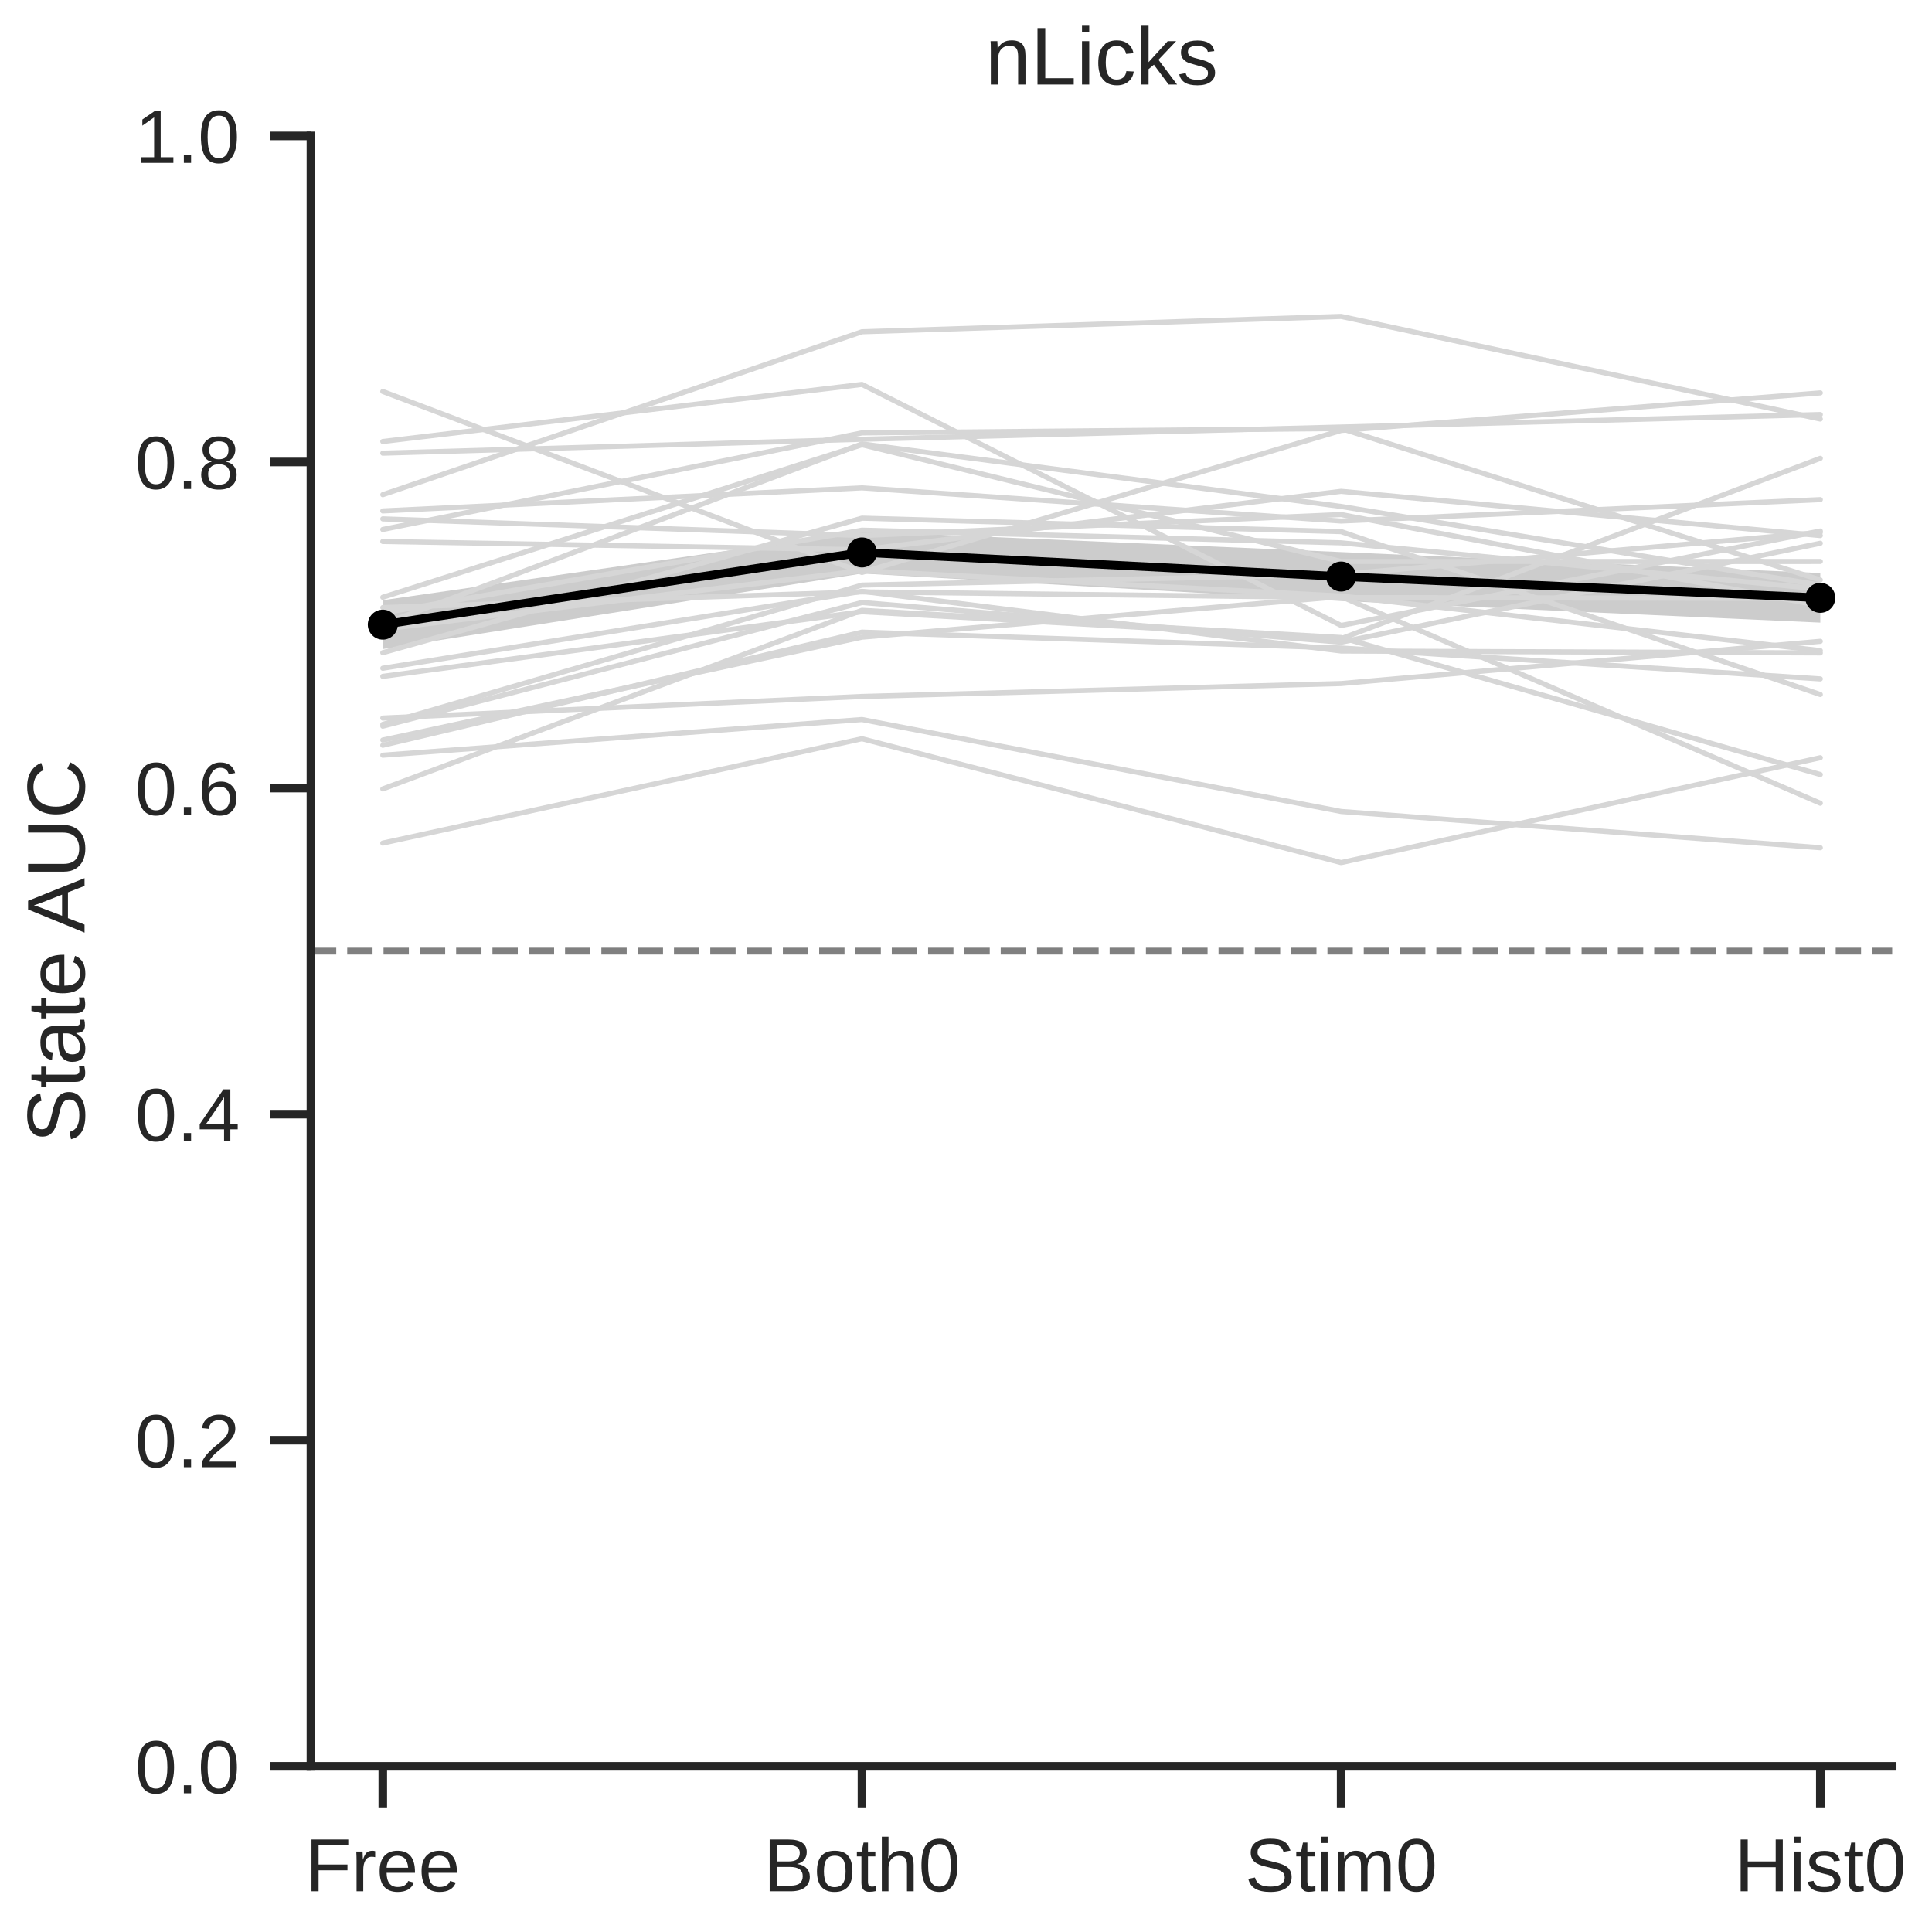
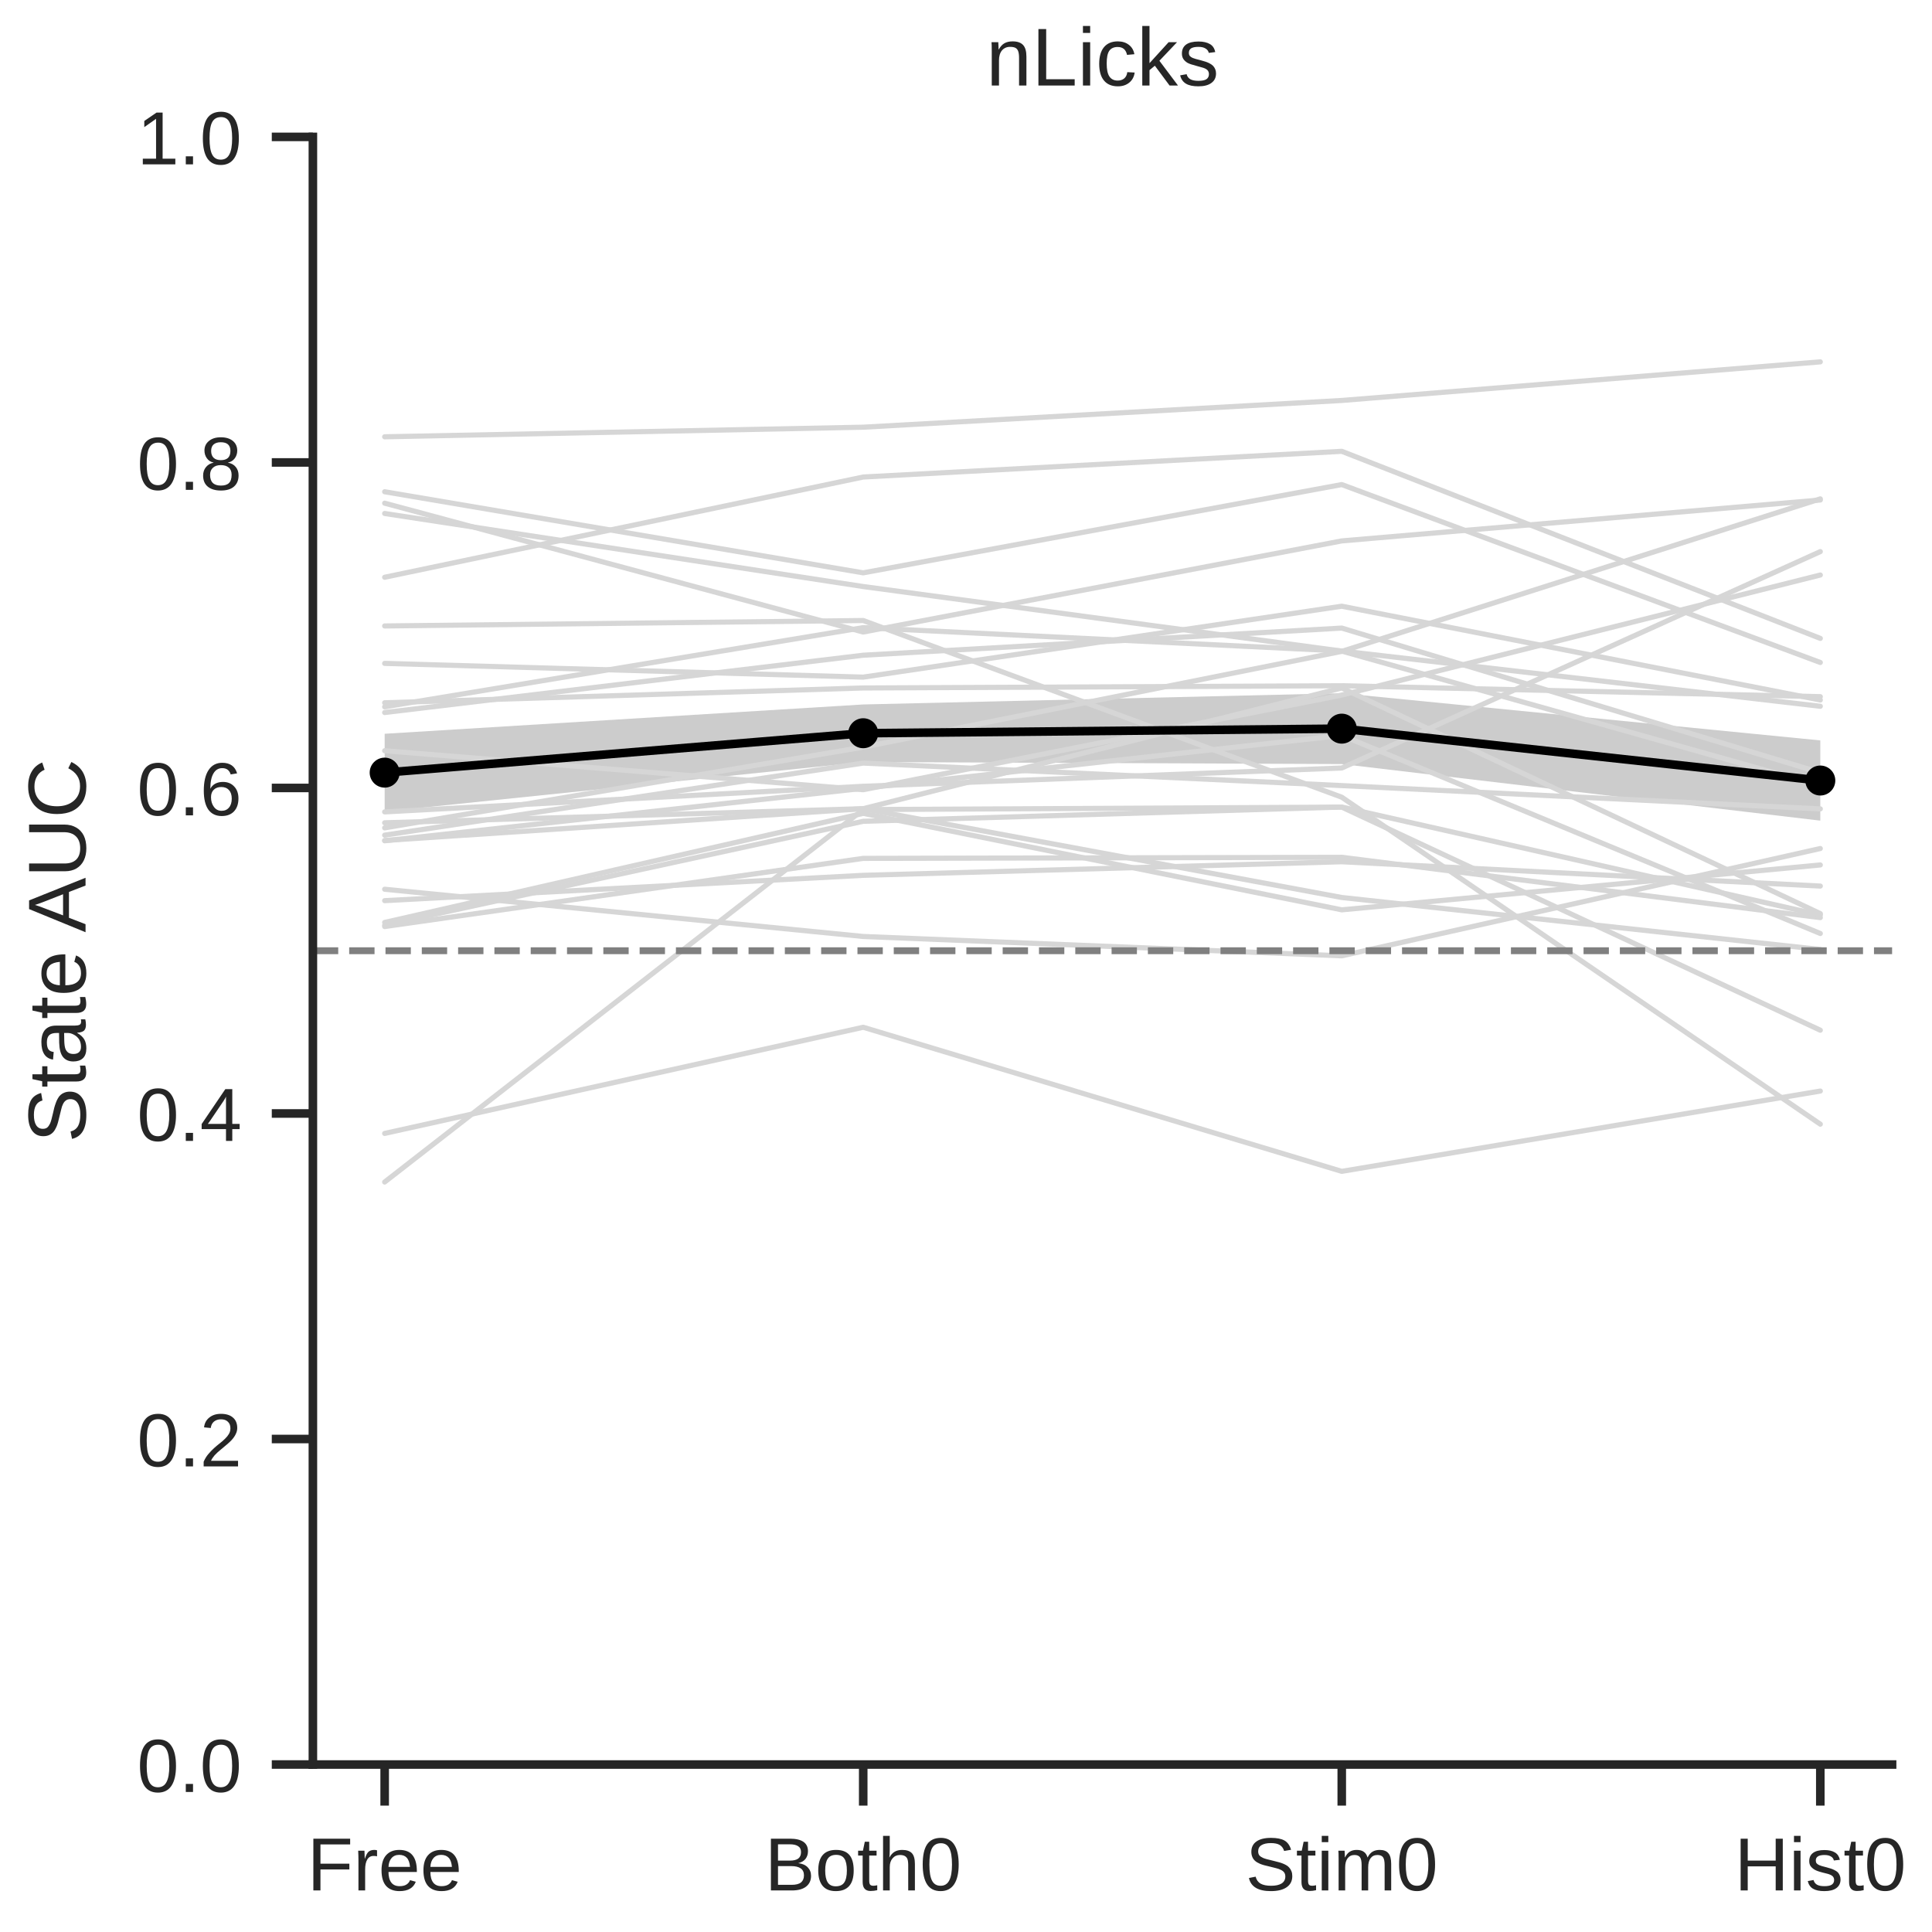
<svg xmlns="http://www.w3.org/2000/svg" xmlns:xlink="http://www.w3.org/1999/xlink" width="225.638pt" height="225.638pt" viewBox="0 0 225.638 225.638" version="1.1">
  <defs>
    <style type="text/css">*{stroke-linejoin: round; stroke-linecap: butt}</style>
  </defs>
  <g id="figure_1">
    <g id="patch_1">
      <path d="M 0 225.638  L 225.638 225.638  L 225.638 0  L 0 0  z " style="fill: #ffffff" />
    </g>
    <g id="axes_1">
      <g id="patch_2">
-         <path d="M 36.312 206.29  L 220.988 206.29  L 220.988 15.872  L 36.312 15.872  z " style="fill: #ffffff" />
+         <path d="M 36.542 206.079  L 220.978 206.079  L 220.978 15.989  L 36.542 15.989  z " style="fill: #ffffff" />
      </g>
      <g id="matplotlib.axis_1">
        <g id="xtick_1">
          <g id="line2d_1">
            <defs>
-               <path id="m1a975b2acf" d="M 0 0  L 0 4.8  " style="stroke: #262626" />
+               <path id="m85076840c1" d="M 0 0  L 0 4.8  " style="stroke: #262626" />
            </defs>
            <g>
-               <use xlink:href="#m1a975b2acf" x="44.706" y="206.29" style="fill: #262626; stroke: #262626" />
+               <use xlink:href="#m85076840c1" x="44.925" y="206.079" style="fill: #262626; stroke: #262626" />
            </g>
          </g>
          <g id="text_1">
-             <text style="font-size: 8.8px; font-family: 'Arial', 'DejaVu Sans', 'Liberation Sans', 'Bitstream Vera Sans', sans-serif; text-anchor: middle; fill: #262626" x="44.706" y="220.889" transform="rotate(-0 44.70612 220.8886)">Free</text>
+             <text style="font-size: 8.8px; font-family: 'Arial', 'DejaVu Sans', 'Liberation Sans', 'Bitstream Vera Sans', sans-serif; text-anchor: middle; fill: #262626" x="44.925" y="220.786" transform="rotate(-0 44.92507 220.7856)">Free</text>
          </g>
        </g>
        <g id="xtick_2">
          <g id="line2d_2">
            <g>
-               <use xlink:href="#m1a975b2acf" x="100.669" y="206.29" style="fill: #262626; stroke: #262626" />
+               <use xlink:href="#m85076840c1" x="100.815" y="206.079" style="fill: #262626; stroke: #262626" />
            </g>
          </g>
          <g id="text_2">
-             <text style="font-size: 8.8px; font-family: 'Arial', 'DejaVu Sans', 'Liberation Sans', 'Bitstream Vera Sans', sans-serif; text-anchor: middle; fill: #262626" x="100.669" y="220.889" transform="rotate(-0 100.6687 220.8886)">Both0</text>
+             <text style="font-size: 8.8px; font-family: 'Arial', 'DejaVu Sans', 'Liberation Sans', 'Bitstream Vera Sans', sans-serif; text-anchor: middle; fill: #262626" x="100.815" y="220.786" transform="rotate(-0 100.8148 220.7856)">Both0</text>
          </g>
        </g>
        <g id="xtick_3">
          <g id="line2d_3">
            <g>
-               <use xlink:href="#m1a975b2acf" x="156.631" y="206.29" style="fill: #262626; stroke: #262626" />
+               <use xlink:href="#m85076840c1" x="156.704" y="206.079" style="fill: #262626; stroke: #262626" />
            </g>
          </g>
          <g id="text_3">
-             <text style="font-size: 8.8px; font-family: 'Arial', 'DejaVu Sans', 'Liberation Sans', 'Bitstream Vera Sans', sans-serif; text-anchor: middle; fill: #262626" x="156.631" y="220.889" transform="rotate(-0 156.6312 220.8886)">Stim0</text>
+             <text style="font-size: 8.8px; font-family: 'Arial', 'DejaVu Sans', 'Liberation Sans', 'Bitstream Vera Sans', sans-serif; text-anchor: middle; fill: #262626" x="156.704" y="220.786" transform="rotate(-0 156.7045 220.7856)">Stim0</text>
          </g>
        </g>
        <g id="xtick_4">
          <g id="line2d_4">
            <g>
-               <use xlink:href="#m1a975b2acf" x="212.594" y="206.29" style="fill: #262626; stroke: #262626" />
+               <use xlink:href="#m85076840c1" x="212.594" y="206.079" style="fill: #262626; stroke: #262626" />
            </g>
          </g>
          <g id="text_4">
-             <text style="font-size: 8.8px; font-family: 'Arial', 'DejaVu Sans', 'Liberation Sans', 'Bitstream Vera Sans', sans-serif; text-anchor: middle; fill: #262626" x="212.594" y="220.889" transform="rotate(-0 212.5937 220.8886)">Hist0</text>
+             <text style="font-size: 8.8px; font-family: 'Arial', 'DejaVu Sans', 'Liberation Sans', 'Bitstream Vera Sans', sans-serif; text-anchor: middle; fill: #262626" x="212.594" y="220.786" transform="rotate(-0 212.5942 220.7856)">Hist0</text>
          </g>
        </g>
      </g>
      <g id="matplotlib.axis_2">
        <g id="ytick_1">
          <g id="line2d_5">
            <defs>
-               <path id="m86a24c889c" d="M 0 0  L -4.8 0  " style="stroke: #262626" />
+               <path id="mfc17c0c27a" d="M 0 0  L -4.8 0  " style="stroke: #262626" />
            </defs>
            <g>
-               <use xlink:href="#m86a24c889c" x="36.312" y="206.29" style="fill: #262626; stroke: #262626" />
+               <use xlink:href="#mfc17c0c27a" x="36.542" y="206.079" style="fill: #262626; stroke: #262626" />
            </g>
          </g>
          <g id="text_5">
-             <text style="font-size: 8.8px; font-family: 'Arial', 'DejaVu Sans', 'Liberation Sans', 'Bitstream Vera Sans', sans-serif; text-anchor: end; fill: #262626" x="28.012" y="209.439" transform="rotate(-0 28.01174 209.4391)">0.0</text>
+             <text style="font-size: 8.8px; font-family: 'Arial', 'DejaVu Sans', 'Liberation Sans', 'Bitstream Vera Sans', sans-serif; text-anchor: end; fill: #262626" x="28.242" y="209.282" transform="rotate(-0 28.24161 209.2823)">0.0</text>
          </g>
        </g>
        <g id="ytick_2">
          <g id="line2d_6">
            <g>
-               <use xlink:href="#m86a24c889c" x="36.312" y="168.206" style="fill: #262626; stroke: #262626" />
+               <use xlink:href="#mfc17c0c27a" x="36.542" y="168.061" style="fill: #262626; stroke: #262626" />
            </g>
          </g>
          <g id="text_6">
-             <text style="font-size: 8.8px; font-family: 'Arial', 'DejaVu Sans', 'Liberation Sans', 'Bitstream Vera Sans', sans-serif; text-anchor: end; fill: #262626" x="28.012" y="171.356" transform="rotate(-0 28.01174 171.3555)">0.2</text>
+             <text style="font-size: 8.8px; font-family: 'Arial', 'DejaVu Sans', 'Liberation Sans', 'Bitstream Vera Sans', sans-serif; text-anchor: end; fill: #262626" x="28.242" y="171.264" transform="rotate(-0 28.24161 171.2644)">0.2</text>
          </g>
        </g>
        <g id="ytick_3">
          <g id="line2d_7">
            <g>
-               <use xlink:href="#m86a24c889c" x="36.312" y="130.123" style="fill: #262626; stroke: #262626" />
+               <use xlink:href="#mfc17c0c27a" x="36.542" y="130.043" style="fill: #262626; stroke: #262626" />
            </g>
          </g>
          <g id="text_7">
-             <text style="font-size: 8.8px; font-family: 'Arial', 'DejaVu Sans', 'Liberation Sans', 'Bitstream Vera Sans', sans-serif; text-anchor: end; fill: #262626" x="28.012" y="133.272" transform="rotate(-0 28.01174 133.2719)">0.4</text>
+             <text style="font-size: 8.8px; font-family: 'Arial', 'DejaVu Sans', 'Liberation Sans', 'Bitstream Vera Sans', sans-serif; text-anchor: end; fill: #262626" x="28.242" y="133.246" transform="rotate(-0 28.24161 133.2464)">0.4</text>
          </g>
        </g>
        <g id="ytick_4">
          <g id="line2d_8">
            <g>
-               <use xlink:href="#m86a24c889c" x="36.312" y="92.039" style="fill: #262626; stroke: #262626" />
+               <use xlink:href="#mfc17c0c27a" x="36.542" y="92.025" style="fill: #262626; stroke: #262626" />
            </g>
          </g>
          <g id="text_8">
-             <text style="font-size: 8.8px; font-family: 'Arial', 'DejaVu Sans', 'Liberation Sans', 'Bitstream Vera Sans', sans-serif; text-anchor: end; fill: #262626" x="28.012" y="95.188" transform="rotate(-0 28.01174 95.18835)">0.6</text>
+             <text style="font-size: 8.8px; font-family: 'Arial', 'DejaVu Sans', 'Liberation Sans', 'Bitstream Vera Sans', sans-serif; text-anchor: end; fill: #262626" x="28.242" y="95.228" transform="rotate(-0 28.24161 95.22849)">0.6</text>
          </g>
        </g>
        <g id="ytick_5">
          <g id="line2d_9">
            <g>
-               <use xlink:href="#m86a24c889c" x="36.312" y="53.955" style="fill: #262626; stroke: #262626" />
+               <use xlink:href="#mfc17c0c27a" x="36.542" y="54.007" style="fill: #262626; stroke: #262626" />
            </g>
          </g>
          <g id="text_9">
-             <text style="font-size: 8.8px; font-family: 'Arial', 'DejaVu Sans', 'Liberation Sans', 'Bitstream Vera Sans', sans-serif; text-anchor: end; fill: #262626" x="28.012" y="57.105" transform="rotate(-0 28.01174 57.10477)">0.8</text>
+             <text style="font-size: 8.8px; font-family: 'Arial', 'DejaVu Sans', 'Liberation Sans', 'Bitstream Vera Sans', sans-serif; text-anchor: end; fill: #262626" x="28.242" y="57.211" transform="rotate(-0 28.24161 57.21055)">0.8</text>
          </g>
        </g>
        <g id="ytick_6">
          <g id="line2d_10">
            <g>
-               <use xlink:href="#m86a24c889c" x="36.312" y="15.872" style="fill: #262626; stroke: #262626" />
+               <use xlink:href="#mfc17c0c27a" x="36.542" y="15.989" style="fill: #262626; stroke: #262626" />
            </g>
          </g>
          <g id="text_10">
-             <text style="font-size: 8.8px; font-family: 'Arial', 'DejaVu Sans', 'Liberation Sans', 'Bitstream Vera Sans', sans-serif; text-anchor: end; fill: #262626" x="28.012" y="19.021" transform="rotate(-0 28.01174 19.02118)">1.0</text>
+             <text style="font-size: 8.8px; font-family: 'Arial', 'DejaVu Sans', 'Liberation Sans', 'Bitstream Vera Sans', sans-serif; text-anchor: end; fill: #262626" x="28.242" y="19.193" transform="rotate(-0 28.24161 19.19262)">1.0</text>
          </g>
        </g>
        <g id="text_11">
-           <text style="font-size: 9.6px; font-family: 'Arial', 'DejaVu Sans', 'Liberation Sans', 'Bitstream Vera Sans', sans-serif; text-anchor: middle; fill: #262626" x="9.872" y="111.081" transform="rotate(-90 9.87174 111.0807)">State AUC</text>
+           <text style="font-size: 9.6px; font-family: 'Arial', 'DejaVu Sans', 'Liberation Sans', 'Bitstream Vera Sans', sans-serif; text-anchor: middle; fill: #262626" x="9.989" y="111.034" transform="rotate(-90 9.989303 111.0341)">State AUC</text>
        </g>
      </g>
      <g id="FillBetweenPolyCollection_1">
-         <path d="M 44.706 70.097  L 44.706 75.804  L 100.669 66.978  L 156.631 70.19  L 212.594 72.715  L 212.594 66.924  L 212.594 66.924  L 156.631 64.476  L 100.669 62.061  L 44.706 70.097  z " clip-path="url(#pffe8278209)" style="fill-opacity: 0.2" />
+         <path d="M 44.925 85.697  L 44.925 94.775  L 100.815 88.995  L 156.704 89.235  L 212.594 95.843  L 212.594 86.472  L 212.594 86.472  L 156.704 80.964  L 100.815 82.274  L 44.925 85.697  z " clip-path="url(#p6b501c48be)" style="fill-opacity: 0.2" />
      </g>
      <g id="line2d_11">
-         <path d="M 44.706 69.752  L 100.669 51.945  L 156.631 65.577  L 212.594 65.571  " clip-path="url(#pffe8278209)" style="fill: none; stroke: #d6d6d6; stroke-width: 0.6; stroke-linecap: round" />
+         <path d="M 44.925 107.731  L 100.815 94.991  L 156.704 106.26  L 212.594 101.018  " clip-path="url(#p6b501c48be)" style="fill: none; stroke: #d6d6d6; stroke-width: 0.6; stroke-linecap: round" />
      </g>
      <g id="line2d_12">
-         <path d="M 44.706 72.904  L 100.669 51.848  L 156.631 59.148  L 212.594 68.342  " clip-path="url(#pffe8278209)" style="fill: none; stroke: #d6d6d6; stroke-width: 0.6; stroke-linecap: round" />
+         <path d="M 44.925 108.214  L 100.815 100.249  L 156.704 100.122  L 212.594 107.169  " clip-path="url(#p6b501c48be)" style="fill: none; stroke: #d6d6d6; stroke-width: 0.6; stroke-linecap: round" />
      </g>
      <g id="line2d_13">
-         <path d="M 44.706 88.202  L 100.669 84.035  L 156.631 94.772  L 212.594 99.006  " clip-path="url(#pffe8278209)" style="fill: none; stroke: #d6d6d6; stroke-width: 0.6; stroke-linecap: round" />
+         <path d="M 44.925 96.092  L 100.815 94.447  L 156.704 104.818  L 212.594 110.892  " clip-path="url(#p6b501c48be)" style="fill: none; stroke: #d6d6d6; stroke-width: 0.6; stroke-linecap: round" />
      </g>
      <g id="line2d_14">
-         <path d="M 44.706 98.465  L 100.669 86.276  L 156.631 100.742  L 212.594 88.494  " clip-path="url(#pffe8278209)" style="fill: none; stroke: #d6d6d6; stroke-width: 0.6; stroke-linecap: round" />
+         <path d="M 44.925 132.373  L 100.815 119.974  L 156.704 136.802  L 212.594 127.424  " clip-path="url(#p6b501c48be)" style="fill: none; stroke: #d6d6d6; stroke-width: 0.6; stroke-linecap: round" />
      </g>
      <g id="line2d_15">
-         <path d="M 44.706 87.04  L 100.669 73.826  L 156.631 75.681  L 212.594 79.289  " clip-path="url(#pffe8278209)" style="fill: none; stroke: #d6d6d6; stroke-width: 0.6; stroke-linecap: round" />
+         <path d="M 44.925 105.187  L 100.815 102.229  L 156.704 100.644  L 212.594 103.484  " clip-path="url(#p6b501c48be)" style="fill: none; stroke: #d6d6d6; stroke-width: 0.6; stroke-linecap: round" />
      </g>
      <g id="line2d_16">
-         <path d="M 44.706 71.586  L 100.669 61.92  L 156.631 63.398  L 212.594 68.79  " clip-path="url(#pffe8278209)" style="fill: none; stroke: #d6d6d6; stroke-width: 0.6; stroke-linecap: round" />
+         <path d="M 44.925 82.551  L 100.815 73.3  L 156.704 76.033  L 212.594 82.485  " clip-path="url(#p6b501c48be)" style="fill: none; stroke: #d6d6d6; stroke-width: 0.6; stroke-linecap: round" />
      </g>
      <g id="line2d_17">
-         <path d="M 44.706 61.837  L 100.669 50.557  L 156.631 50.049  L 212.594 67.73  " clip-path="url(#pffe8278209)" style="fill: none; stroke: #d6d6d6; stroke-width: 0.6; stroke-linecap: round" />
+         <path d="M 44.925 67.418  L 100.815 55.711  L 156.704 52.709  L 212.594 74.557  " clip-path="url(#p6b501c48be)" style="fill: none; stroke: #d6d6d6; stroke-width: 0.6; stroke-linecap: round" />
      </g>
      <g id="line2d_18">
-         <path d="M 44.706 92.139  L 100.669 71.278  L 156.631 74.454  L 212.594 90.458  " clip-path="url(#pffe8278209)" style="fill: none; stroke: #d6d6d6; stroke-width: 0.6; stroke-linecap: round" />
+         <path d="M 44.925 108.05  L 100.815 95.919  L 156.704 94.254  L 212.594 106.867  " clip-path="url(#p6b501c48be)" style="fill: none; stroke: #d6d6d6; stroke-width: 0.6; stroke-linecap: round" />
      </g>
      <g id="line2d_19">
-         <path d="M 44.706 57.773  L 100.669 38.747  L 156.631 36.956  L 212.594 48.941  " clip-path="url(#pffe8278209)" style="fill: none; stroke: #d6d6d6; stroke-width: 0.6; stroke-linecap: round" />
+         <path d="M 44.925 138.049  L 100.815 94.55  L 156.704 94.263  L 212.594 120.318  " clip-path="url(#p6b501c48be)" style="fill: none; stroke: #d6d6d6; stroke-width: 0.6; stroke-linecap: round" />
      </g>
      <g id="line2d_20">
-         <path d="M 44.706 78.043  L 100.669 69.059  L 156.631 76.03  L 212.594 76.253  " clip-path="url(#pffe8278209)" style="fill: none; stroke: #d6d6d6; stroke-width: 0.6; stroke-linecap: round" />
+         <path d="M 44.925 98.194  L 100.815 92.068  L 156.704 85.884  L 212.594 109.023  " clip-path="url(#p6b501c48be)" style="fill: none; stroke: #d6d6d6; stroke-width: 0.6; stroke-linecap: round" />
      </g>
      <g id="line2d_21">
-         <path d="M 44.706 76.228  L 100.669 60.517  L 156.631 62.086  L 212.594 81.112  " clip-path="url(#pffe8278209)" style="fill: none; stroke: #d6d6d6; stroke-width: 0.6; stroke-linecap: round" />
+         <path d="M 44.925 83.217  L 100.815 76.523  L 156.704 73.353  L 212.594 90.238  " clip-path="url(#p6b501c48be)" style="fill: none; stroke: #d6d6d6; stroke-width: 0.6; stroke-linecap: round" />
      </g>
      <g id="line2d_22">
-         <path d="M 44.706 84.599  L 100.669 68.332  L 156.631 67.077  L 212.594 62.187  " clip-path="url(#pffe8278209)" style="fill: none; stroke: #d6d6d6; stroke-width: 0.6; stroke-linecap: round" />
+         <path d="M 44.925 96.687  L 100.815 87.259  L 156.704 76.074  L 212.594 58.262  " clip-path="url(#p6b501c48be)" style="fill: none; stroke: #d6d6d6; stroke-width: 0.6; stroke-linecap: round" />
      </g>
      <g id="line2d_23">
-         <path d="M 44.706 84.81  L 100.669 70.365  L 156.631 75.002  L 212.594 63.445  " clip-path="url(#pffe8278209)" style="fill: none; stroke: #d6d6d6; stroke-width: 0.6; stroke-linecap: round" />
+         <path d="M 44.925 94.821  L 100.815 91.83  L 156.704 89.696  L 212.594 64.423  " clip-path="url(#p6b501c48be)" style="fill: none; stroke: #d6d6d6; stroke-width: 0.6; stroke-linecap: round" />
      </g>
      <g id="line2d_24">
-         <path d="M 44.706 78.994  L 100.669 71.442  L 156.631 74.587  L 212.594 53.527  " clip-path="url(#pffe8278209)" style="fill: none; stroke: #d6d6d6; stroke-width: 0.6; stroke-linecap: round" />
+         <path d="M 44.925 103.855  L 100.815 109.371  L 156.704 111.632  L 212.594 99.099  " clip-path="url(#p6b501c48be)" style="fill: none; stroke: #d6d6d6; stroke-width: 0.6; stroke-linecap: round" />
      </g>
      <g id="line2d_25">
-         <path d="M 44.706 51.562  L 100.669 44.896  L 156.631 73.049  L 212.594 62.015  " clip-path="url(#pffe8278209)" style="fill: none; stroke: #d6d6d6; stroke-width: 0.6; stroke-linecap: round" />
+         <path d="M 44.925 97.537  L 100.815 89.12  L 156.704 91.749  L 212.594 94.47  " clip-path="url(#p6b501c48be)" style="fill: none; stroke: #d6d6d6; stroke-width: 0.6; stroke-linecap: round" />
      </g>
      <g id="line2d_26">
-         <path d="M 44.706 59.67  L 100.669 56.978  L 156.631 60.851  L 212.594 58.351  " clip-path="url(#pffe8278209)" style="fill: none; stroke: #d6d6d6; stroke-width: 0.6; stroke-linecap: round" />
+         <path d="M 44.925 58.766  L 100.815 73.815  L 156.704 63.172  L 212.594 58.397  " clip-path="url(#p6b501c48be)" style="fill: none; stroke: #d6d6d6; stroke-width: 0.6; stroke-linecap: round" />
      </g>
      <g id="line2d_27">
-         <path d="M 44.706 86.43  L 100.669 74.413  L 156.631 69.675  L 212.594 93.807  " clip-path="url(#pffe8278209)" style="fill: none; stroke: #d6d6d6; stroke-width: 0.6; stroke-linecap: round" />
+         <path d="M 44.925 98.162  L 100.815 94.445  L 156.704 80.347  L 212.594 106.701  " clip-path="url(#p6b501c48be)" style="fill: none; stroke: #d6d6d6; stroke-width: 0.6; stroke-linecap: round" />
      </g>
      <g id="line2d_28">
-         <path d="M 44.706 83.861  L 100.669 81.341  L 156.631 79.831  L 212.594 74.897  " clip-path="url(#pffe8278209)" style="fill: none; stroke: #d6d6d6; stroke-width: 0.6; stroke-linecap: round" />
+         <path d="M 44.925 87.677  L 100.815 92.231  L 156.704 81.179  L 212.594 67.156  " clip-path="url(#p6b501c48be)" style="fill: none; stroke: #d6d6d6; stroke-width: 0.6; stroke-linecap: round" />
      </g>
      <g id="line2d_29">
-         <path d="M 44.706 63.239  L 100.669 64.208  L 156.631 57.381  L 212.594 62.55  " clip-path="url(#pffe8278209)" style="fill: none; stroke: #d6d6d6; stroke-width: 0.6; stroke-linecap: round" />
+         <path d="M 44.925 59.97  L 100.815 68.502  L 156.704 76.041  L 212.594 91.757  " clip-path="url(#p6b501c48be)" style="fill: none; stroke: #d6d6d6; stroke-width: 0.6; stroke-linecap: round" />
      </g>
      <g id="line2d_30">
-         <path d="M 44.706 73.474  L 100.669 66.648  L 156.631 69.614  L 212.594 75.983  " clip-path="url(#pffe8278209)" style="fill: none; stroke: #d6d6d6; stroke-width: 0.6; stroke-linecap: round" />
+         <path d="M 44.925 77.477  L 100.815 79.082  L 156.704 70.799  L 212.594 81.752  " clip-path="url(#p6b501c48be)" style="fill: none; stroke: #d6d6d6; stroke-width: 0.6; stroke-linecap: round" />
      </g>
      <g id="line2d_31">
-         <path d="M 44.706 60.599  L 100.669 62.547  L 156.631 60.094  L 212.594 70.736  " clip-path="url(#pffe8278209)" style="fill: none; stroke: #d6d6d6; stroke-width: 0.6; stroke-linecap: round" />
+         <path d="M 44.925 57.432  L 100.815 66.902  L 156.704 56.593  L 212.594 77.371  " clip-path="url(#p6b501c48be)" style="fill: none; stroke: #d6d6d6; stroke-width: 0.6; stroke-linecap: round" />
      </g>
      <g id="line2d_32">
-         <path d="M 44.706 45.721  L 100.669 66.854  L 156.631 50.273  L 212.594 45.886  " clip-path="url(#pffe8278209)" style="fill: none; stroke: #d6d6d6; stroke-width: 0.6; stroke-linecap: round" />
+         <path d="M 44.925 73.106  L 100.815 72.47  L 156.704 93.106  L 212.594 131.292  " clip-path="url(#p6b501c48be)" style="fill: none; stroke: #d6d6d6; stroke-width: 0.6; stroke-linecap: round" />
      </g>
      <g id="line2d_33">
-         <path d="M 44.706 70.958  L 100.669 69.126  L 156.631 69.788  L 212.594 69.89  " clip-path="url(#pffe8278209)" style="fill: none; stroke: #d6d6d6; stroke-width: 0.6; stroke-linecap: round" />
+         <path d="M 44.925 82.076  L 100.815 80.348  L 156.704 80.086  L 212.594 81.363  " clip-path="url(#p6b501c48be)" style="fill: none; stroke: #d6d6d6; stroke-width: 0.6; stroke-linecap: round" />
      </g>
      <g id="line2d_34">
-         <path d="M 44.706 52.925  L 100.669 51.302  L 156.631 49.875  L 212.594 48.413  " clip-path="url(#pffe8278209)" style="fill: none; stroke: #d6d6d6; stroke-width: 0.6; stroke-linecap: round" />
+         <path d="M 44.925 51.013  L 100.815 49.892  L 156.704 46.769  L 212.594 42.262  " clip-path="url(#p6b501c48be)" style="fill: none; stroke: #d6d6d6; stroke-width: 0.6; stroke-linecap: round" />
      </g>
      <g id="line2d_35">
-         <path d="M 44.706 72.951  L 100.669 64.519  L 156.631 67.333  L 212.594 69.82  " clip-path="url(#pffe8278209)" style="fill: none; stroke: #000000; stroke-linecap: round" />
+         <path d="M 44.925 90.236  L 100.815 85.634  L 156.704 85.099  L 212.594 91.158  " clip-path="url(#p6b501c48be)" style="fill: none; stroke: #000000; stroke-linecap: round" />
        <defs>
-           <path id="m7f24b48d98" d="M 0 1.75  C 0.464 1.75 0.909 1.566 1.237 1.237  C 1.566 0.909 1.75 0.464 1.75 0  C 1.75 -0.464 1.566 -0.909 1.237 -1.237  C 0.909 -1.566 0.464 -1.75 0 -1.75  C -0.464 -1.75 -0.909 -1.566 -1.237 -1.237  C -1.566 -0.909 -1.75 -0.464 -1.75 0  C -1.75 0.464 -1.566 0.909 -1.237 1.237  C -0.909 1.566 -0.464 1.75 0 1.75  z " />
+           <path id="m98867b7e89" d="M 0 1.75  C 0.464 1.75 0.909 1.566 1.237 1.237  C 1.566 0.909 1.75 0.464 1.75 0  C 1.75 -0.464 1.566 -0.909 1.237 -1.237  C 0.909 -1.566 0.464 -1.75 0 -1.75  C -0.464 -1.75 -0.909 -1.566 -1.237 -1.237  C -1.566 -0.909 -1.75 -0.464 -1.75 0  C -1.75 0.464 -1.566 0.909 -1.237 1.237  C -0.909 1.566 -0.464 1.75 0 1.75  z " />
        </defs>
-         <g clip-path="url(#pffe8278209)">
-           <use xlink:href="#m7f24b48d98" x="44.706" y="72.951" />
-           <use xlink:href="#m7f24b48d98" x="100.669" y="64.519" />
-           <use xlink:href="#m7f24b48d98" x="156.631" y="67.333" />
-           <use xlink:href="#m7f24b48d98" x="212.594" y="69.82" />
+         <g clip-path="url(#p6b501c48be)">
+           <use xlink:href="#m98867b7e89" x="44.925" y="90.236" />
+           <use xlink:href="#m98867b7e89" x="100.815" y="85.634" />
+           <use xlink:href="#m98867b7e89" x="156.704" y="85.099" />
+           <use xlink:href="#m98867b7e89" x="212.594" y="91.158" />
        </g>
      </g>
      <g id="line2d_36">
-         <path d="M 36.312 111.081  L 220.988 111.081  " clip-path="url(#pffe8278209)" style="fill: none; stroke-dasharray: 2.96,1.28; stroke-dashoffset: 0; stroke: #808080; stroke-width: 0.8" />
+         <path d="M 36.542 111.034  L 220.978 111.034  " clip-path="url(#p6b501c48be)" style="fill: none; stroke-dasharray: 2.96,1.28; stroke-dashoffset: 0; stroke: #808080; stroke-width: 0.8" />
      </g>
      <g id="patch_3">
-         <path d="M 36.312 206.29  L 36.312 15.872  " style="fill: none; stroke: #262626; stroke-linejoin: miter; stroke-linecap: square" />
+         <path d="M 36.542 206.079  L 36.542 15.989  " style="fill: none; stroke: #262626; stroke-linejoin: miter; stroke-linecap: square" />
      </g>
      <g id="patch_4">
-         <path d="M 36.312 206.29  L 220.988 206.29  " style="fill: none; stroke: #262626; stroke-linejoin: miter; stroke-linecap: square" />
+         <path d="M 36.542 206.079  L 220.978 206.079  " style="fill: none; stroke: #262626; stroke-linejoin: miter; stroke-linecap: square" />
      </g>
      <g id="text_12">
-         <text style="font-size: 9.6px; font-family: 'Arial', 'DejaVu Sans', 'Liberation Sans', 'Bitstream Vera Sans', sans-serif; text-anchor: middle; fill: #262626" x="128.65" y="9.872" transform="rotate(-0 128.6499 9.87174)">nLicks</text>
+         <text style="font-size: 9.6px; font-family: 'Arial', 'DejaVu Sans', 'Liberation Sans', 'Bitstream Vera Sans', sans-serif; text-anchor: middle; fill: #262626" x="128.76" y="9.989" transform="rotate(-0 128.7596 9.989303)">nLicks</text>
      </g>
    </g>
  </g>
  <defs>
-     <clipPath id="pffe8278209">
-       <rect x="36.312" y="15.872" width="184.676" height="190.418" />
+     <clipPath id="p6b501c48be">
+       <rect x="36.542" y="15.989" width="184.436" height="190.09" />
    </clipPath>
  </defs>
</svg>
